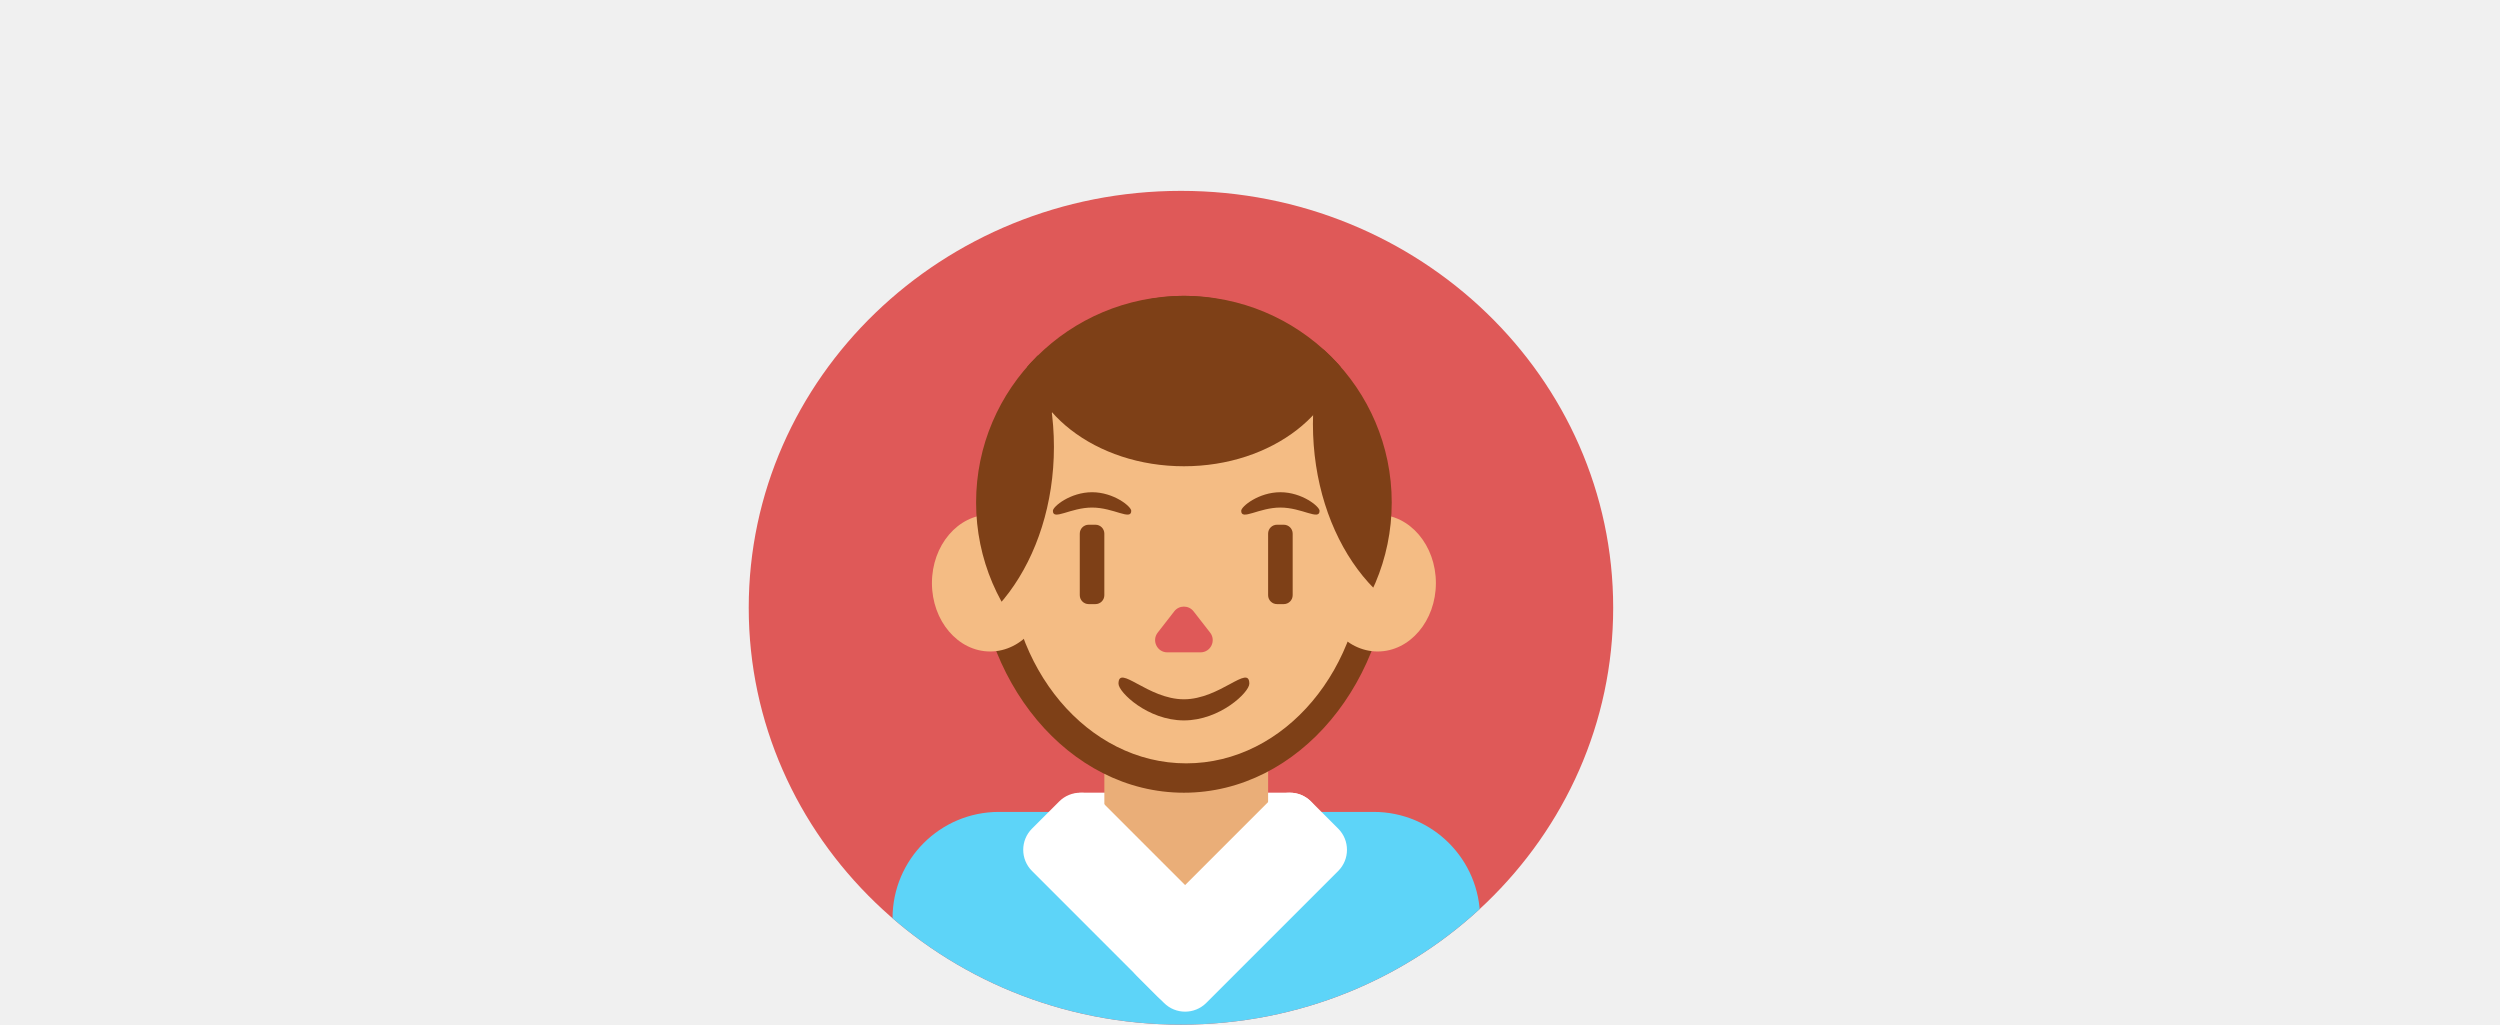
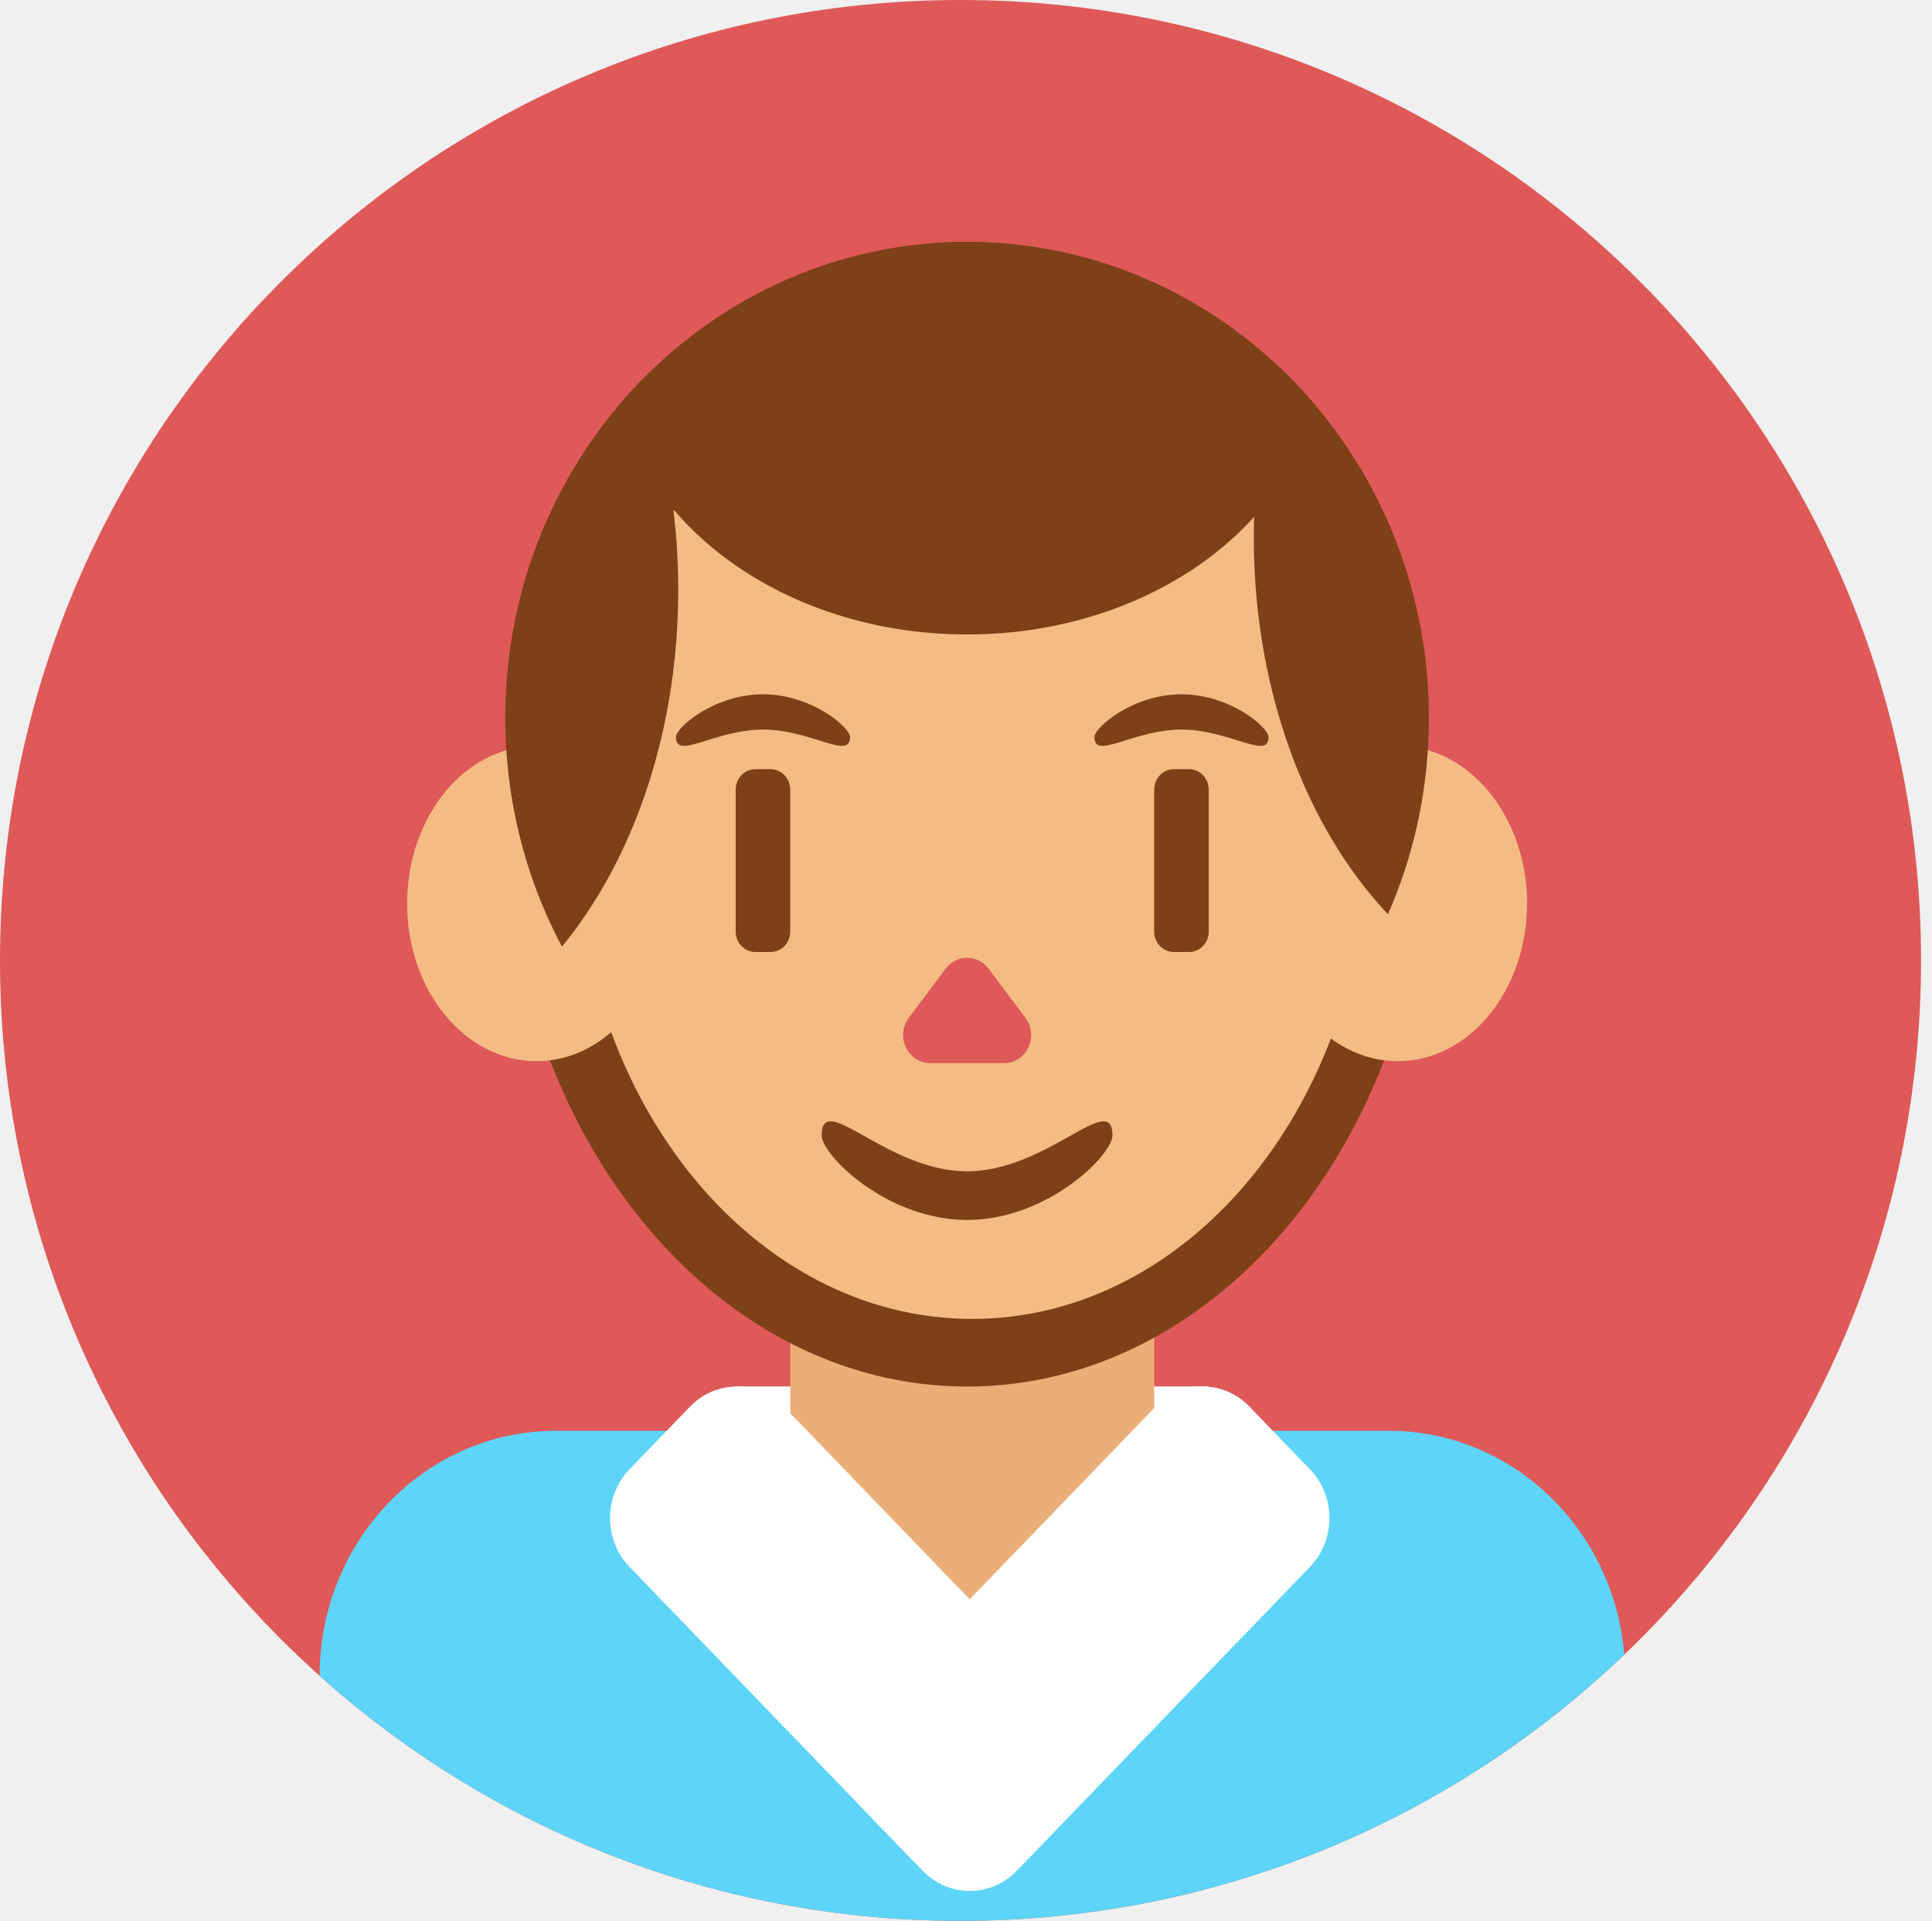
- <svg xmlns="http://www.w3.org/2000/svg" viewBox="0 0 1295.96 531.16">
+ <svg xmlns="http://www.w3.org/2000/svg" id="_Слой_1" data-name="Слой 1" viewBox="0 0 502.85 500">
  <defs>
    <style>
-       .cls-1 {
-         fill: #fff;
-       }
+ 			.cls-1 {
+ 			fill: #fff;
+ 			}

-       .cls-2 {
-         fill: #df5958;
-       }
+ 			.cls-2 {
+ 			fill: #df5958;
+ 			}

-       .cls-3 {
-         clip-path: url(#clippath-1);
-       }
+ 			.cls-3 {
+ 			clip-path: url(#clippath-1);
+ 			}

-       .cls-4 {
-         fill: #eaae78;
-       }
+ 			.cls-4 {
+ 			fill: #eaae78;
+ 			}

-       .cls-5 {
-         fill: #7e4017;
-       }
+ 			.cls-5 {
+ 			fill: #7e4017;
+ 			}

-       .cls-6 {
-         clip-path: url(#clippath);
-       }
+ 			.cls-6 {
+ 			clip-path: url(#clippath);
+ 			}

-       .cls-7 {
-         fill: none;
-       }
+ 			.cls-7 {
+ 			fill: none;
+ 			}

-       .cls-8 {
-         fill: #5dd4f8;
-       }
+ 			.cls-8 {
+ 			fill: #5dd4f8;
+ 			}

-       .cls-9 {
-         fill: #f4bc84;
-       }
-     </style>
+ 			.cls-9 {
+ 			fill: #f4bc84;
+ 			}
+ 		</style>
    <clipPath id="clippath">
-       <ellipse class="cls-7" cx="612.19" cy="315.05" rx="224.06" ry="216.11" />
+       <circle class="cls-7" cx="250" cy="250" r="250" />
    </clipPath>
    <clipPath id="clippath-1">
-       <ellipse class="cls-7" cx="613.72" cy="260.48" rx="107.73" ry="107.12" />
+       <ellipse class="cls-7" cx="251.71" cy="186.87" rx="120.2" ry="123.92" />
    </clipPath>
  </defs>
-   <g id="_1" data-name="1">
-     <ellipse class="cls-2" cx="612.19" cy="315.05" rx="224.06" ry="216.11" />
+   <g id="_1" data-name=" 1">
+     <circle class="cls-2" cx="250" cy="250" r="250" />
  </g>
-   <g id="_Слой_20" data-name="Слой 20">
-     <rect class="cls-1" x="545.8" y="410.91" width="138.24" height="48.02" rx="15.52" ry="15.52" />
+   <g id="_Слой_20" data-name=" Слой 20">
+     <path class="cls-1" d="m193.24,360.89h119.61c9.56,0,17.32,8.04,17.32,17.95v19.64c0,9.92-7.75,17.95-17.32,17.95h-119.61c-9.56,0-17.32-8.04-17.32-17.95v-19.64c0-9.92,7.75-17.95,17.32-17.95Z" />
  </g>
-   <g id="_6" data-name="6">
+   <g id="_6" data-name=" 6">
    <g class="cls-6">
-       <rect class="cls-8" x="462.68" y="420.88" width="304.56" height="110.27" rx="55.13" ry="55.13" />
+       <path class="cls-8" d="m144.69,372.43h216.79c33.97,0,61.51,28.55,61.51,63.78h0c0,35.23-27.54,63.79-61.51,63.79h-216.79c-33.97,0-61.51-28.55-61.51-63.78h0c0-35.23,27.54-63.79,61.51-63.79Z" />
    </g>
  </g>
-   <g id="_Слой_19" data-name="Слой 19">
-     <rect class="cls-4" x="572.48" y="315.05" width="84.89" height="146.8" rx="42.45" ry="42.45" />
+   <g id="_Слой_19" data-name=" Слой 19">
+     <path class="cls-4" d="m253.05,250h0c26.16,0,47.36,21.99,47.36,49.11v71.61c0,27.12-21.2,49.11-47.36,49.11h0c-26.16,0-47.36-21.99-47.36-49.11v-71.61c0-27.12,21.2-49.11,47.36-49.11Z" />
  </g>
-   <g id="_Слой_21" data-name="Слой 21">
-     <rect class="cls-1" x="523.99" y="440.56" width="123.09" height="50.95" rx="15.52" ry="15.52" transform="translate(501.03 -277.54) rotate(45)" />
-     <rect class="cls-1" x="577.62" y="442.2" width="127.75" height="50.95" rx="15.52" ry="15.52" transform="translate(1425.8 344.77) rotate(135)" />
+   <g id="_Слой_21" data-name=" Слой 21">
+     <path class="cls-1" d="m204.04,366.17l72.62,75.3c6.76,7.01,6.76,18.38,0,25.39l-15.71,16.29c-6.76,7.01-17.73,7.01-24.49,0l-72.62-75.3c-6.76-7.01-6.76-18.38,0-25.39l15.71-16.29c6.76-7.01,17.73-7.01,24.49,0Z" />
+     <path class="cls-1" d="m340.95,407.85l-76.3,79.11c-6.76,7.01-17.73,7.01-24.49,0l-15.71-16.29c-6.76-7.01-6.76-18.38,0-25.39l76.3-79.11c6.76-7.01,17.73-7.01,24.49,0l15.71,16.29c6.76,7.01,6.76,18.38,0,25.39Z" />
  </g>
-   <g id="_6-2" data-name="6">
+   <g id="_6-2" data-name=" 6-2">
    <g>
-       <ellipse class="cls-5" cx="613.72" cy="282.15" rx="107.73" ry="128.78" />
-       <ellipse class="cls-9" cx="513.27" cy="302.25" rx="30.17" ry="35.47" />
-       <ellipse class="cls-9" cx="714.17" cy="302.25" rx="30.17" ry="35.47" />
+       <ellipse class="cls-5" cx="251.71" cy="211.94" rx="120.2" ry="148.98" />
+       <ellipse class="cls-9" cx="139.63" cy="235.19" rx="33.66" ry="41.03" />
+       <ellipse class="cls-9" cx="363.79" cy="235.19" rx="33.66" ry="41.03" />
    </g>
  </g>
-   <g id="_Слой_24" data-name="Слой 24">
-     <ellipse class="cls-9" cx="614.92" cy="285.95" rx="92.41" ry="109.76" />
+   <g id="_Слой_24" data-name=" Слой 24">
+     <ellipse class="cls-9" cx="253.05" cy="216.34" rx="103.11" ry="126.97" />
  </g>
-   <g id="_Слой_22" data-name="Слой 22">
+   <g id="_Слой_22" data-name=" Слой 22">
    <g class="cls-3">
-       <ellipse class="cls-5" cx="613.72" cy="177.31" rx="82.87" ry="64.39" />
-       <ellipse class="cls-5" cx="759.7" cy="219.81" rx="79.1" ry="106.51" />
-       <ellipse class="cls-5" cx="467.24" cy="231.66" rx="79.1" ry="106.51" />
+       <g>
+         <ellipse class="cls-5" cx="251.71" cy="90.66" rx="92.46" ry="74.49" />
+         <ellipse class="cls-5" cx="414.59" cy="139.82" rx="88.26" ry="123.21" />
+         <ellipse class="cls-5" cx="88.27" cy="153.53" rx="88.26" ry="123.21" />
+       </g>
    </g>
  </g>
-   <g id="_Слой_23" data-name="Слой 23">
-     <path class="cls-2" d="m608.72,316.9l-8.59,11.04c-3.24,4.16-.27,10.23,5,10.23h17.18c5.28,0,8.24-6.07,5-10.23l-8.59-11.04c-2.54-3.26-7.47-3.26-10.01,0Z" />
-     <rect class="cls-5" x="657.37" y="272.01" width="12.73" height="41.15" rx="4.61" ry="4.61" />
-     <rect class="cls-5" x="559.74" y="272.01" width="12.73" height="41.15" rx="4.61" ry="4.61" />
-     <path class="cls-5" d="m586.42,264.8c0-2.24-9.09-9.64-20.31-9.64s-20.31,7.4-20.31,9.64c0,5.26,9.09-1.69,20.31-1.69s20.31,6.95,20.31,1.69Z" />
-     <path class="cls-5" d="m684.04,264.8c0-2.24-9.09-9.64-20.31-9.64s-20.31,7.4-20.31,9.64c0,5.26,9.09-1.69,20.31-1.69s20.31,6.95,20.31,1.69Z" />
+   <g id="_Слой_23" data-name=" Слой 23">
+     <path class="cls-2" d="m246.13,252.14l-9.58,12.77c-3.62,4.81-.3,11.83,5.58,11.83h19.17c5.89,0,9.19-7.02,5.58-11.83l-9.58-12.77c-2.83-3.77-8.33-3.77-11.17,0h.01Z" />
+     <path class="cls-5" d="m305.55,200.21h3.92c2.84,0,5.14,2.39,5.14,5.33v36.94c0,2.95-2.3,5.33-5.14,5.33h-3.92c-2.84,0-5.14-2.39-5.14-5.33v-36.94c0-2.95,2.3-5.33,5.14-5.33Z" />
+     <path class="cls-5" d="m196.62,200.21h3.92c2.84,0,5.14,2.39,5.14,5.33v36.94c0,2.95-2.3,5.33-5.14,5.33h-3.92c-2.84,0-5.14-2.39-5.14-5.33v-36.94c0-2.95,2.3-5.33,5.14-5.33Z" />
+     <path class="cls-5" d="m221.25,191.87c0-2.59-10.14-11.15-22.66-11.15s-22.66,8.56-22.66,11.15c0,6.08,10.14-1.96,22.66-1.96s22.66,8.04,22.66,1.96Z" />
+     <path class="cls-5" d="m330.17,191.87c0-2.59-10.14-11.15-22.66-11.15s-22.66,8.56-22.66,11.15c0,6.08,10.14-1.96,22.66-1.96s22.66,8.04,22.66,1.96Z" />
  </g>
-   <g id="_6-3" data-name="6">
-     <path class="cls-5" d="m647.63,354.42c0,4.43-15.18,19.03-33.91,19.03s-33.91-14.61-33.91-19.03c0-10.39,15.18,8.08,33.91,8.08s33.91-18.47,33.91-8.08Z" />
+   <g id="_6-3" data-name=" 6-3">
+     <path class="cls-5" d="m289.54,295.54c0,5.12-16.94,22.01-37.84,22.01s-37.84-16.9-37.84-22.01c0-12.02,16.94,9.35,37.84,9.35s37.84-21.37,37.84-9.35Z" />
  </g>
</svg>
